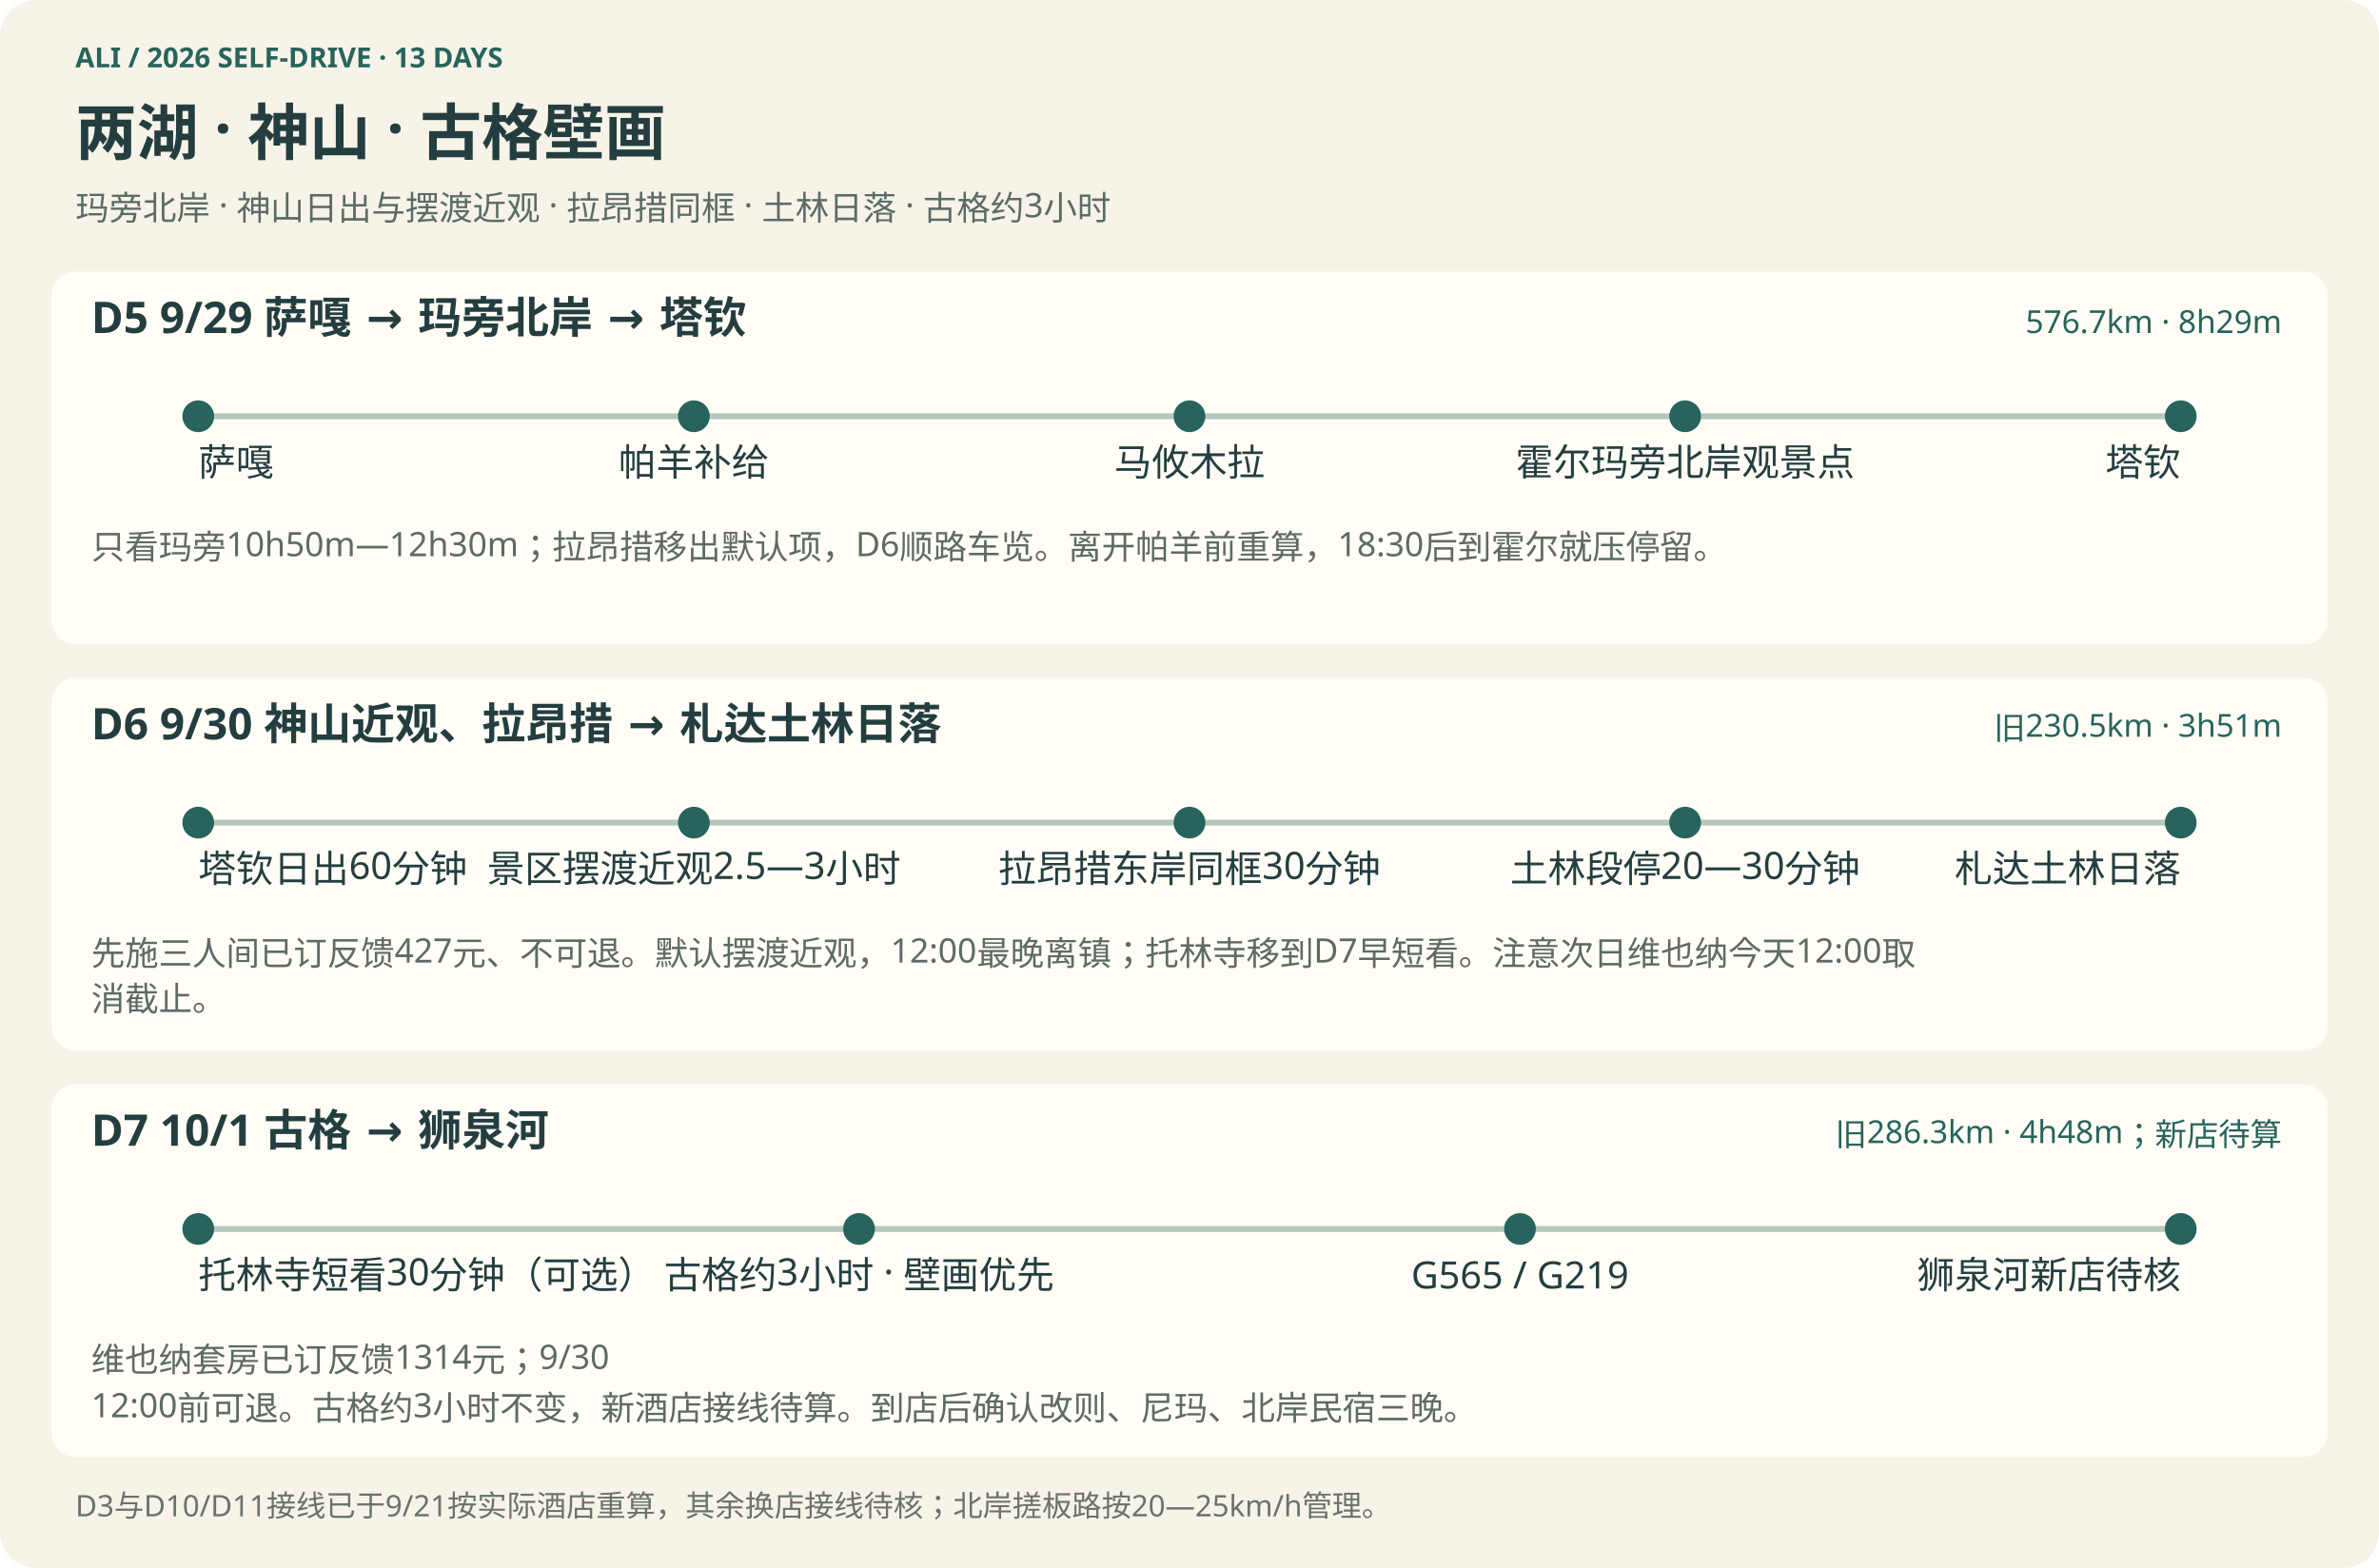
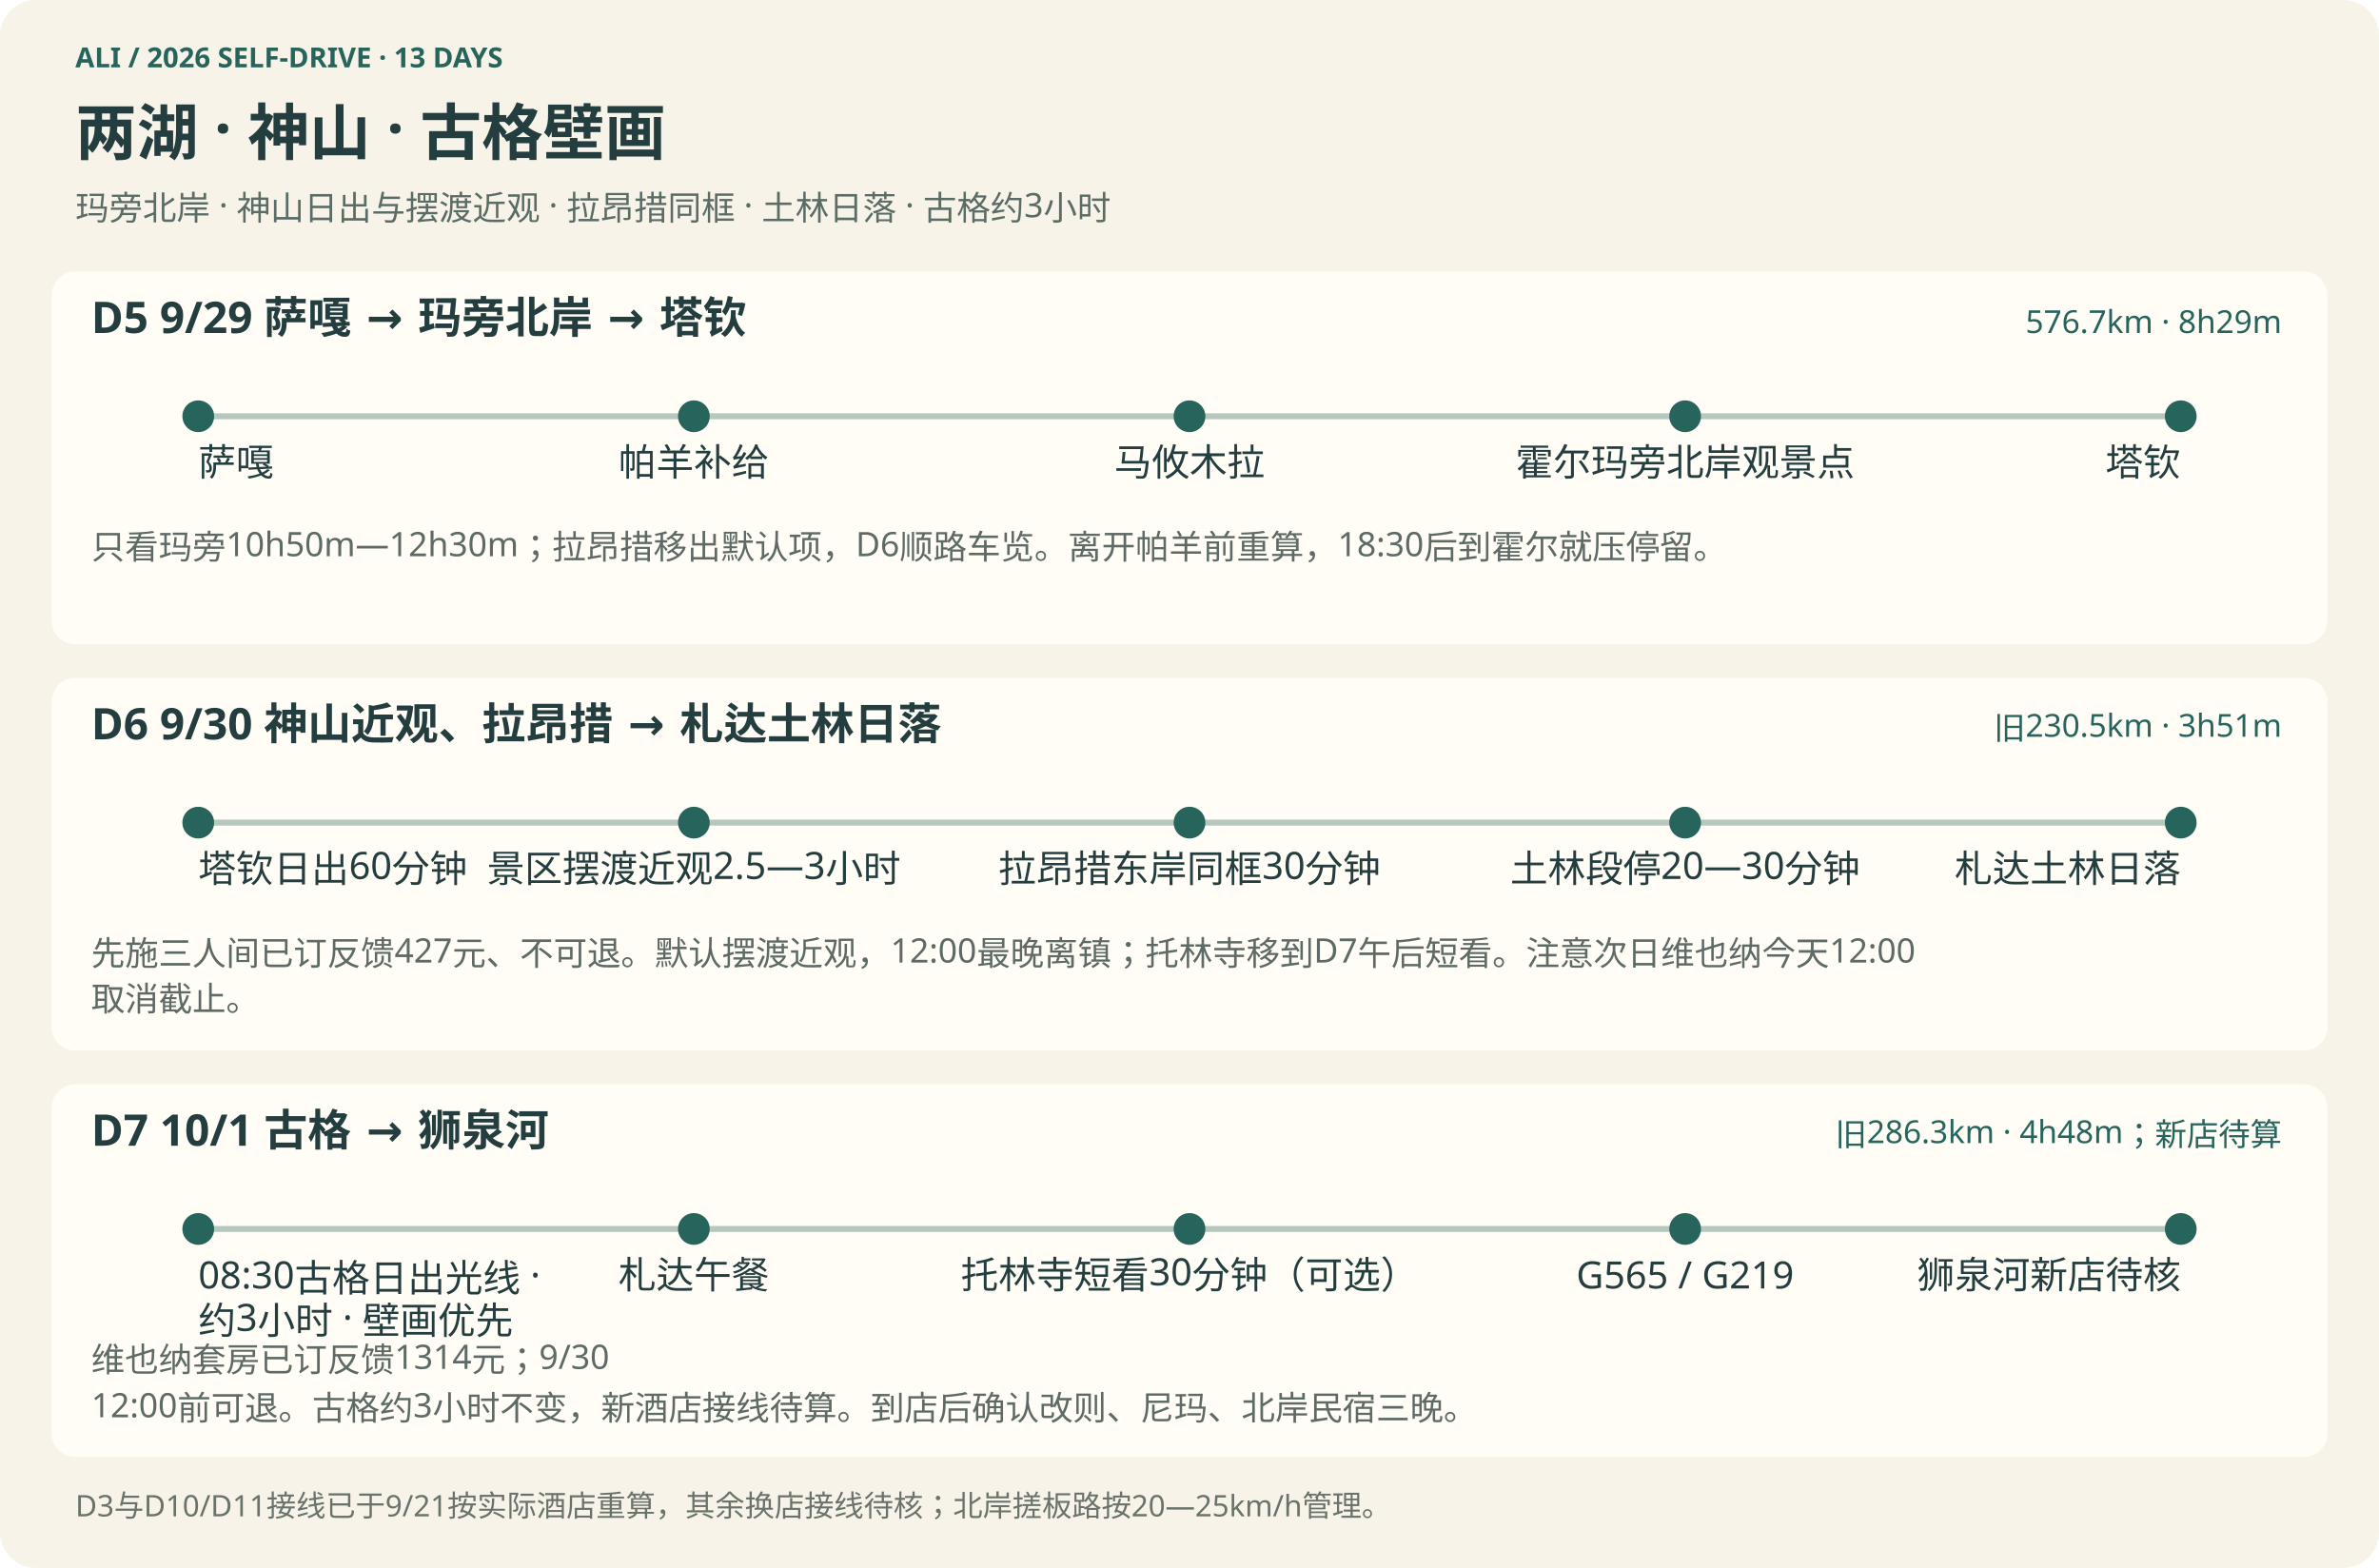
<svg xmlns="http://www.w3.org/2000/svg" viewBox="0 0 1200 791" class="ali-route-map" role="img">
  <g font-family="PingFang SC,Microsoft YaHei,sans-serif">
    <rect width="1200" height="791" rx="18" fill="#f7f3e8" />
    <text x="38.0" y="34.0" font-size="14" fill="#27645c" text-anchor="start" font-weight="600">ALI / 2026     SELF-DRIVE · 13 DAYS</text>
    <text x="38.0" y="78.0" font-size="31" fill="#243e40" text-anchor="start" font-weight="700">两湖 · 神山 · 古格壁画</text>
    <text x="38.0" y="111.0" font-size="17" fill="#5b6c67" text-anchor="start" font-weight="400">玛旁北岸 · 神山日出与摆渡近观 · 拉昂措同框 · 土林日落 · 古格约3小时</text>
    <rect x="26" y="137" width="1148" height="188" rx="12" fill="#fffdf6" />
    <text x="46.0" y="168.0" font-size="22" fill="#243e40" text-anchor="start" font-weight="600">D5  9/29  萨嘎 → 玛旁北岸 → 塔钦</text>
    <text x="1151.0" y="168.0" font-size="16" fill="#27645c" text-anchor="end" font-weight="400">576.7km · 8h29m</text>
    <g data-layer="route-a">
      <line x1="100" y1="210" x2="1100" y2="210" stroke="#b6c8bd" stroke-width="3" />
    </g>
    <g data-layer="sights-core">
      <g class="point tier-1" data-point-id="d5-stop-0" data-title="萨嘎" data-summary="只看玛旁10h50m—12h30m；拉昂措移出默认项，D6顺路车览。离开帕羊前重算，18:30后到霍尔就压停留。" data-day-a="D5" data-kind="viewpoint" data-tier="1" data-action="core" data-status="documented" data-route-scope="A" data-elevation="" data-cost-basis="导航核查日期见日卡；点位与连线不是停车、准入或飞行许可。">
        <circle class="point-symbol" cx="100.0" cy="210" r="8" fill="#27645c" />
        <text x="100.0" y="240.0" font-size="19" fill="#243e40" text-anchor="start" font-weight="500">萨嘎</text>
      </g>
      <g class="point tier-1" data-point-id="d5-stop-1" data-title="帕羊补给" data-summary="只看玛旁10h50m—12h30m；拉昂措移出默认项，D6顺路车览。离开帕羊前重算，18:30后到霍尔就压停留。" data-day-a="D5" data-kind="viewpoint" data-tier="1" data-action="core" data-status="documented" data-route-scope="A" data-elevation="" data-cost-basis="导航核查日期见日卡；点位与连线不是停车、准入或飞行许可。">
        <circle class="point-symbol" cx="350.0" cy="210" r="8" fill="#27645c" />
        <text x="350.0" y="240.0" font-size="19" fill="#243e40" text-anchor="middle" font-weight="500">帕羊补给</text>
      </g>
      <g class="point tier-1" data-point-id="d5-stop-2" data-title="马攸木拉" data-summary="只看玛旁10h50m—12h30m；拉昂措移出默认项，D6顺路车览。离开帕羊前重算，18:30后到霍尔就压停留。" data-day-a="D5" data-kind="viewpoint" data-tier="1" data-action="core" data-status="documented" data-route-scope="A" data-elevation="" data-cost-basis="导航核查日期见日卡；点位与连线不是停车、准入或飞行许可。">
        <circle class="point-symbol" cx="600.0" cy="210" r="8" fill="#27645c" />
        <text x="600.0" y="240.0" font-size="19" fill="#243e40" text-anchor="middle" font-weight="500">马攸木拉</text>
      </g>
      <g class="point tier-1" data-point-id="d5-stop-3" data-title="霍尔玛旁北岸观景点" data-summary="只看玛旁10h50m—12h30m；拉昂措移出默认项，D6顺路车览。离开帕羊前重算，18:30后到霍尔就压停留。" data-day-a="D5" data-kind="viewpoint" data-tier="1" data-action="core" data-status="documented" data-route-scope="A" data-elevation="" data-cost-basis="导航核查日期见日卡；点位与连线不是停车、准入或飞行许可。">
        <circle class="point-symbol" cx="850.0" cy="210" r="8" fill="#27645c" />
        <text x="850.0" y="240.0" font-size="19" fill="#243e40" text-anchor="middle" font-weight="500">霍尔玛旁北岸观景点</text>
      </g>
      <g class="point tier-1" data-point-id="d5-stop-4" data-title="塔钦" data-summary="只看玛旁10h50m—12h30m；拉昂措移出默认项，D6顺路车览。离开帕羊前重算，18:30后到霍尔就压停留。" data-day-a="D5" data-kind="viewpoint" data-tier="1" data-action="core" data-status="documented" data-route-scope="A" data-elevation="" data-cost-basis="导航核查日期见日卡；点位与连线不是停车、准入或飞行许可。">
        <circle class="point-symbol" cx="1100.0" cy="210" r="8" fill="#27645c" />
        <text x="1100.0" y="240.0" font-size="19" fill="#243e40" text-anchor="end" font-weight="500">塔钦</text>
      </g>
    </g>
    <text x="46.0" y="282.0" font-size="17" fill="#5e6a65" text-anchor="start" font-weight="400">只看玛旁10h50m—12h30m；拉昂措移出默认项，D6顺路车览。离开帕羊前重算，18:30后到霍尔就压停留。</text>
    <rect x="26" y="342" width="1148" height="188" rx="12" fill="#fffdf6" />
    <text x="46.0" y="373.0" font-size="22" fill="#243e40" text-anchor="start" font-weight="600">D6  9/30  神山近观、拉昂措 → 札达土林日落</text>
    <text x="1151.0" y="373.0" font-size="16" fill="#27645c" text-anchor="end" font-weight="400">旧230.5km · 3h51m</text>
    <g data-layer="route-a">
      <line x1="100" y1="415" x2="1100" y2="415" stroke="#b6c8bd" stroke-width="3" />
    </g>
    <g data-layer="sights-core">
-       <g class="point tier-1" data-point-id="d6-stop-0" data-title="塔钦日出60分钟" data-summary="先施三人间已订反馈427元、不可退。默认摆渡近观，12:00最晚离镇；托林寺移到D7早短看。注意次日维也纳今天12:00取消截止。" data-day-a="D6" data-kind="viewpoint" data-tier="1" data-action="core" data-status="documented" data-route-scope="A" data-elevation="" data-cost-basis="导航核查日期见日卡；点位与连线不是停车、准入或飞行许可。">
+       <g class="point tier-1" data-point-id="d6-stop-0" data-title="塔钦日出60分钟" data-summary="先施三人间已订反馈427元、不可退。默认摆渡近观，12:00最晚离镇；托林寺移到D7午后短看。注意次日维也纳今天12:00取消截止。" data-day-a="D6" data-kind="viewpoint" data-tier="1" data-action="core" data-status="documented" data-route-scope="A" data-elevation="" data-cost-basis="导航核查日期见日卡；点位与连线不是停车、准入或飞行许可。">
        <circle class="point-symbol" cx="100.0" cy="415" r="8" fill="#27645c" />
        <text x="100.0" y="445.0" font-size="19" fill="#243e40" text-anchor="start" font-weight="500">塔钦日出60分钟</text>
      </g>
-       <g class="point tier-1" data-point-id="d6-stop-1" data-title="景区摆渡近观2.5—3小时" data-summary="先施三人间已订反馈427元、不可退。默认摆渡近观，12:00最晚离镇；托林寺移到D7早短看。注意次日维也纳今天12:00取消截止。" data-day-a="D6" data-kind="viewpoint" data-tier="1" data-action="core" data-status="documented" data-route-scope="A" data-elevation="" data-cost-basis="导航核查日期见日卡；点位与连线不是停车、准入或飞行许可。">
+       <g class="point tier-1" data-point-id="d6-stop-1" data-title="景区摆渡近观2.5—3小时" data-summary="先施三人间已订反馈427元、不可退。默认摆渡近观，12:00最晚离镇；托林寺移到D7午后短看。注意次日维也纳今天12:00取消截止。" data-day-a="D6" data-kind="viewpoint" data-tier="1" data-action="core" data-status="documented" data-route-scope="A" data-elevation="" data-cost-basis="导航核查日期见日卡；点位与连线不是停车、准入或飞行许可。">
        <circle class="point-symbol" cx="350.0" cy="415" r="8" fill="#27645c" />
        <text x="350.0" y="445.0" font-size="19" fill="#243e40" text-anchor="middle" font-weight="500">景区摆渡近观2.5—3小时</text>
      </g>
-       <g class="point tier-1" data-point-id="d6-stop-2" data-title="拉昂措东岸同框30分钟" data-summary="先施三人间已订反馈427元、不可退。默认摆渡近观，12:00最晚离镇；托林寺移到D7早短看。注意次日维也纳今天12:00取消截止。" data-day-a="D6" data-kind="viewpoint" data-tier="1" data-action="core" data-status="documented" data-route-scope="A" data-elevation="" data-cost-basis="导航核查日期见日卡；点位与连线不是停车、准入或飞行许可。">
+       <g class="point tier-1" data-point-id="d6-stop-2" data-title="拉昂措东岸同框30分钟" data-summary="先施三人间已订反馈427元、不可退。默认摆渡近观，12:00最晚离镇；托林寺移到D7午后短看。注意次日维也纳今天12:00取消截止。" data-day-a="D6" data-kind="viewpoint" data-tier="1" data-action="core" data-status="documented" data-route-scope="A" data-elevation="" data-cost-basis="导航核查日期见日卡；点位与连线不是停车、准入或飞行许可。">
        <circle class="point-symbol" cx="600.0" cy="415" r="8" fill="#27645c" />
        <text x="600.0" y="445.0" font-size="19" fill="#243e40" text-anchor="middle" font-weight="500">拉昂措东岸同框30分钟</text>
      </g>
-       <g class="point tier-1" data-point-id="d6-stop-3" data-title="土林段停20—30分钟" data-summary="先施三人间已订反馈427元、不可退。默认摆渡近观，12:00最晚离镇；托林寺移到D7早短看。注意次日维也纳今天12:00取消截止。" data-day-a="D6" data-kind="viewpoint" data-tier="1" data-action="core" data-status="documented" data-route-scope="A" data-elevation="" data-cost-basis="导航核查日期见日卡；点位与连线不是停车、准入或飞行许可。">
+       <g class="point tier-1" data-point-id="d6-stop-3" data-title="土林段停20—30分钟" data-summary="先施三人间已订反馈427元、不可退。默认摆渡近观，12:00最晚离镇；托林寺移到D7午后短看。注意次日维也纳今天12:00取消截止。" data-day-a="D6" data-kind="viewpoint" data-tier="1" data-action="core" data-status="documented" data-route-scope="A" data-elevation="" data-cost-basis="导航核查日期见日卡；点位与连线不是停车、准入或飞行许可。">
        <circle class="point-symbol" cx="850.0" cy="415" r="8" fill="#27645c" />
        <text x="850.0" y="445.0" font-size="19" fill="#243e40" text-anchor="middle" font-weight="500">土林段停20—30分钟</text>
      </g>
-       <g class="point tier-1" data-point-id="d6-stop-4" data-title="札达土林日落" data-summary="先施三人间已订反馈427元、不可退。默认摆渡近观，12:00最晚离镇；托林寺移到D7早短看。注意次日维也纳今天12:00取消截止。" data-day-a="D6" data-kind="viewpoint" data-tier="1" data-action="core" data-status="documented" data-route-scope="A" data-elevation="" data-cost-basis="导航核查日期见日卡；点位与连线不是停车、准入或飞行许可。">
+       <g class="point tier-1" data-point-id="d6-stop-4" data-title="札达土林日落" data-summary="先施三人间已订反馈427元、不可退。默认摆渡近观，12:00最晚离镇；托林寺移到D7午后短看。注意次日维也纳今天12:00取消截止。" data-day-a="D6" data-kind="viewpoint" data-tier="1" data-action="core" data-status="documented" data-route-scope="A" data-elevation="" data-cost-basis="导航核查日期见日卡；点位与连线不是停车、准入或飞行许可。">
        <circle class="point-symbol" cx="1100.0" cy="415" r="8" fill="#27645c" />
        <text x="1100.0" y="445.0" font-size="19" fill="#243e40" text-anchor="end" font-weight="500">札达土林日落</text>
      </g>
    </g>
-     <text x="46.0" y="487.0" font-size="17" fill="#5e6a65" text-anchor="start" font-weight="400">先施三人间已订反馈427元、不可退。默认摆渡近观，12:00最晚离镇；托林寺移到D7早短看。注意次日维也纳今天12:00取</text>
-     <text x="46.0" y="510.0" font-size="17" fill="#5e6a65" text-anchor="start" font-weight="400">消截止。</text>
+     <text x="46.0" y="487.0" font-size="17" fill="#5e6a65" text-anchor="start" font-weight="400">先施三人间已订反馈427元、不可退。默认摆渡近观，12:00最晚离镇；托林寺移到D7午后短看。注意次日维也纳今天12:00</text>
+     <text x="46.0" y="510.0" font-size="17" fill="#5e6a65" text-anchor="start" font-weight="400">取消截止。</text>
    <rect x="26" y="547" width="1148" height="188" rx="12" fill="#fffdf6" />
    <text x="46.0" y="578.0" font-size="22" fill="#243e40" text-anchor="start" font-weight="600">D7  10/1  古格 → 狮泉河</text>
    <text x="1151.0" y="578.0" font-size="16" fill="#27645c" text-anchor="end" font-weight="400">旧286.3km · 4h48m；新店待算</text>
    <g data-layer="route-a">
      <line x1="100" y1="620" x2="1100" y2="620" stroke="#b6c8bd" stroke-width="3" />
    </g>
    <g data-layer="sights-core">
-       <g class="point tier-1" data-point-id="d7-stop-0" data-title="托林寺短看30分钟（可选）" data-summary="维也纳套房已订反馈1314元；9/30 12:00前可退。古格约3小时不变，新酒店接线待算。到店后确认改则、尼玛、北岸民宿三晚。" data-day-a="D7" data-kind="viewpoint" data-tier="1" data-action="core" data-status="documented" data-route-scope="A" data-elevation="" data-cost-basis="导航核查日期见日卡；点位与连线不是停车、准入或飞行许可。">
+       <g class="point tier-1" data-point-id="d7-stop-0" data-title="08:30古格日出光线 · 约3小时 · 壁画优先" data-summary="维也纳套房已订反馈1314元；9/30 12:00前可退。古格约3小时不变，新酒店接线待算。到店后确认改则、尼玛、北岸民宿三晚。" data-day-a="D7" data-kind="viewpoint" data-tier="1" data-action="core" data-status="documented" data-route-scope="A" data-elevation="" data-cost-basis="导航核查日期见日卡；点位与连线不是停车、准入或飞行许可。">
        <circle class="point-symbol" cx="100.0" cy="620" r="8" fill="#27645c" />
-         <text x="100.0" y="650.0" font-size="19" fill="#243e40" text-anchor="start" font-weight="500">托林寺短看30分钟（可选）</text>
+         <text x="100.0" y="650.0" font-size="19" fill="#243e40" text-anchor="start" font-weight="500">08:30古格日出光线 ·</text>
+         <text x="100.0" y="673.0" font-size="19" fill="#243e40" text-anchor="start" font-weight="500">约3小时 · 壁画优先</text>
      </g>
-       <g class="point tier-1" data-point-id="d7-stop-1" data-title="古格约3小时 · 壁画优先" data-summary="维也纳套房已订反馈1314元；9/30 12:00前可退。古格约3小时不变，新酒店接线待算。到店后确认改则、尼玛、北岸民宿三晚。" data-day-a="D7" data-kind="viewpoint" data-tier="1" data-action="core" data-status="documented" data-route-scope="A" data-elevation="" data-cost-basis="导航核查日期见日卡；点位与连线不是停车、准入或飞行许可。">
-         <circle class="point-symbol" cx="433.3" cy="620" r="8" fill="#27645c" />
-         <text x="433.3" y="650.0" font-size="19" fill="#243e40" text-anchor="middle" font-weight="500">古格约3小时 · 壁画优先</text>
+       <g class="point tier-1" data-point-id="d7-stop-1" data-title="札达午餐" data-summary="维也纳套房已订反馈1314元；9/30 12:00前可退。古格约3小时不变，新酒店接线待算。到店后确认改则、尼玛、北岸民宿三晚。" data-day-a="D7" data-kind="viewpoint" data-tier="1" data-action="core" data-status="documented" data-route-scope="A" data-elevation="" data-cost-basis="导航核查日期见日卡；点位与连线不是停车、准入或飞行许可。">
+         <circle class="point-symbol" cx="350.0" cy="620" r="8" fill="#27645c" />
+         <text x="350.0" y="650.0" font-size="19" fill="#243e40" text-anchor="middle" font-weight="500">札达午餐</text>
      </g>
-       <g class="point tier-1" data-point-id="d7-stop-2" data-title="G565 / G219" data-summary="维也纳套房已订反馈1314元；9/30 12:00前可退。古格约3小时不变，新酒店接线待算。到店后确认改则、尼玛、北岸民宿三晚。" data-day-a="D7" data-kind="viewpoint" data-tier="1" data-action="core" data-status="documented" data-route-scope="A" data-elevation="" data-cost-basis="导航核查日期见日卡；点位与连线不是停车、准入或飞行许可。">
-         <circle class="point-symbol" cx="766.7" cy="620" r="8" fill="#27645c" />
-         <text x="766.7" y="650.0" font-size="19" fill="#243e40" text-anchor="middle" font-weight="500">G565 / G219</text>
+       <g class="point tier-1" data-point-id="d7-stop-2" data-title="托林寺短看30分钟（可选）" data-summary="维也纳套房已订反馈1314元；9/30 12:00前可退。古格约3小时不变，新酒店接线待算。到店后确认改则、尼玛、北岸民宿三晚。" data-day-a="D7" data-kind="viewpoint" data-tier="1" data-action="core" data-status="documented" data-route-scope="A" data-elevation="" data-cost-basis="导航核查日期见日卡；点位与连线不是停车、准入或飞行许可。">
+         <circle class="point-symbol" cx="600.0" cy="620" r="8" fill="#27645c" />
+         <text x="600.0" y="650.0" font-size="19" fill="#243e40" text-anchor="middle" font-weight="500">托林寺短看30分钟（可选）</text>
      </g>
-       <g class="point tier-1" data-point-id="d7-stop-3" data-title="狮泉河新店待核" data-summary="维也纳套房已订反馈1314元；9/30 12:00前可退。古格约3小时不变，新酒店接线待算。到店后确认改则、尼玛、北岸民宿三晚。" data-day-a="D7" data-kind="viewpoint" data-tier="1" data-action="core" data-status="documented" data-route-scope="A" data-elevation="" data-cost-basis="导航核查日期见日卡；点位与连线不是停车、准入或飞行许可。">
+       <g class="point tier-1" data-point-id="d7-stop-3" data-title="G565 / G219" data-summary="维也纳套房已订反馈1314元；9/30 12:00前可退。古格约3小时不变，新酒店接线待算。到店后确认改则、尼玛、北岸民宿三晚。" data-day-a="D7" data-kind="viewpoint" data-tier="1" data-action="core" data-status="documented" data-route-scope="A" data-elevation="" data-cost-basis="导航核查日期见日卡；点位与连线不是停车、准入或飞行许可。">
+         <circle class="point-symbol" cx="850.0" cy="620" r="8" fill="#27645c" />
+         <text x="850.0" y="650.0" font-size="19" fill="#243e40" text-anchor="middle" font-weight="500">G565 / G219</text>
+       </g>
+       <g class="point tier-1" data-point-id="d7-stop-4" data-title="狮泉河新店待核" data-summary="维也纳套房已订反馈1314元；9/30 12:00前可退。古格约3小时不变，新酒店接线待算。到店后确认改则、尼玛、北岸民宿三晚。" data-day-a="D7" data-kind="viewpoint" data-tier="1" data-action="core" data-status="documented" data-route-scope="A" data-elevation="" data-cost-basis="导航核查日期见日卡；点位与连线不是停车、准入或飞行许可。">
        <circle class="point-symbol" cx="1100.0" cy="620" r="8" fill="#27645c" />
        <text x="1100.0" y="650.0" font-size="19" fill="#243e40" text-anchor="end" font-weight="500">狮泉河新店待核</text>
      </g>
    </g>
    <text x="46.0" y="692.0" font-size="17" fill="#5e6a65" text-anchor="start" font-weight="400">维也纳套房已订反馈1314元；9/30</text>
    <text x="46.0" y="715.0" font-size="17" fill="#5e6a65" text-anchor="start" font-weight="400">12:00前可退。古格约3小时不变，新酒店接线待算。到店后确认改则、尼玛、北岸民宿三晚。</text>
    <text x="38.0" y="765.0" font-size="15" fill="#69736b" text-anchor="start" font-weight="400">D3与D10/D11接线已于9/21按实际酒店重算，其余换店接线待核；北岸搓板路按20—25km/h管理。</text>
    <g data-layer="route-a" />
    <g data-layer="route-b" />
    <g data-layer="route-common" />
    <g data-layer="lodging" />
    <g data-layer="sights-core" />
    <g data-layer="sights-secondary" />
    <g data-layer="passes" />
    <g data-layer="places" />
    <g data-layer="culture" />
    <g data-layer="water-landforms" />
    <g data-layer="context-landmarks" />
    <g data-layer="alternatives" />
  </g>
</svg>
